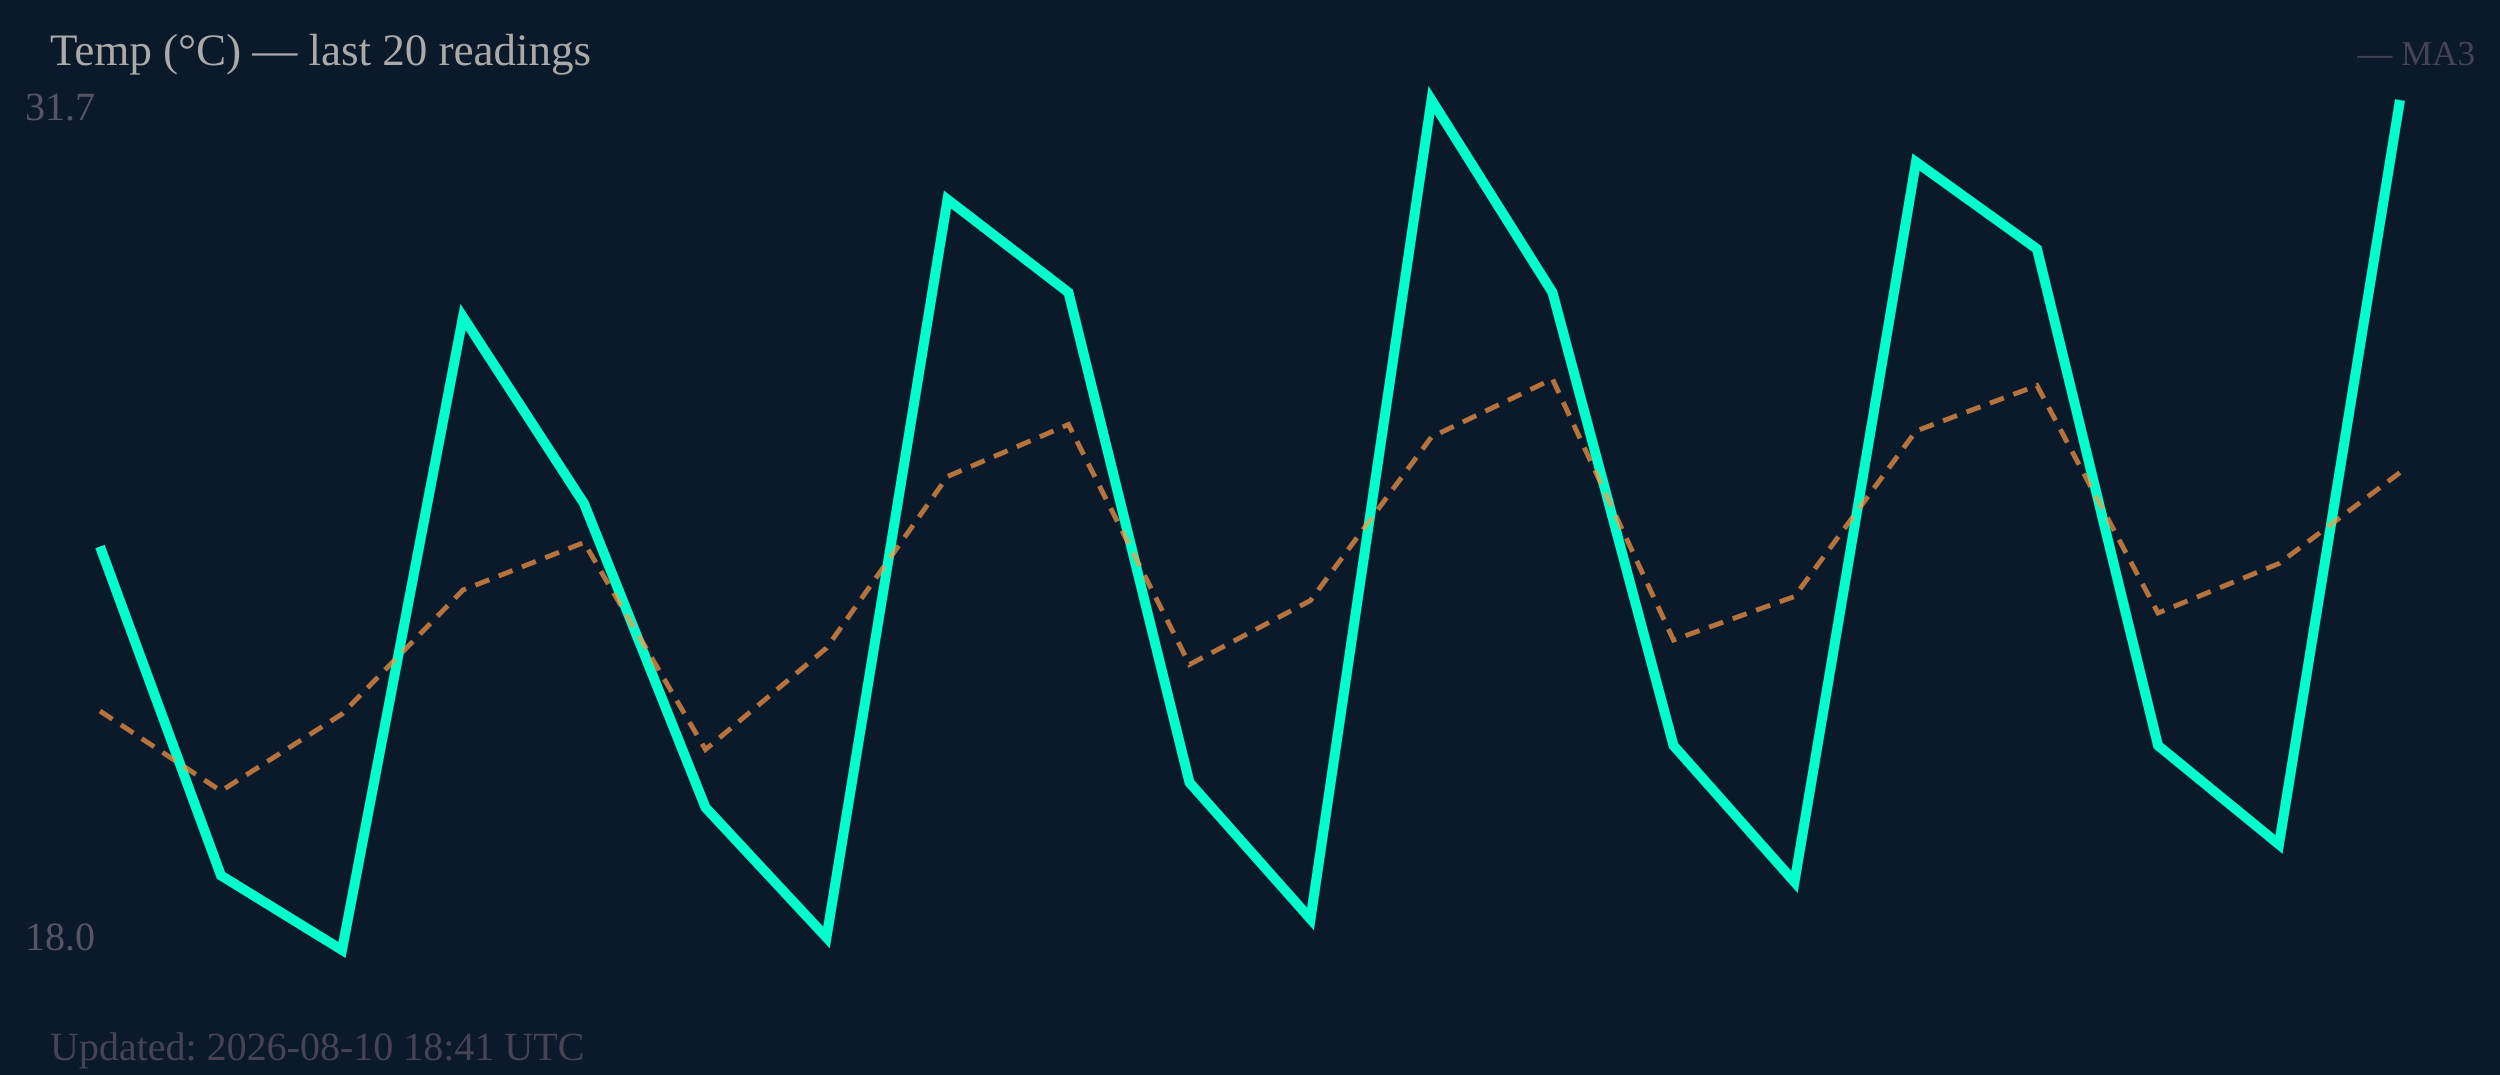
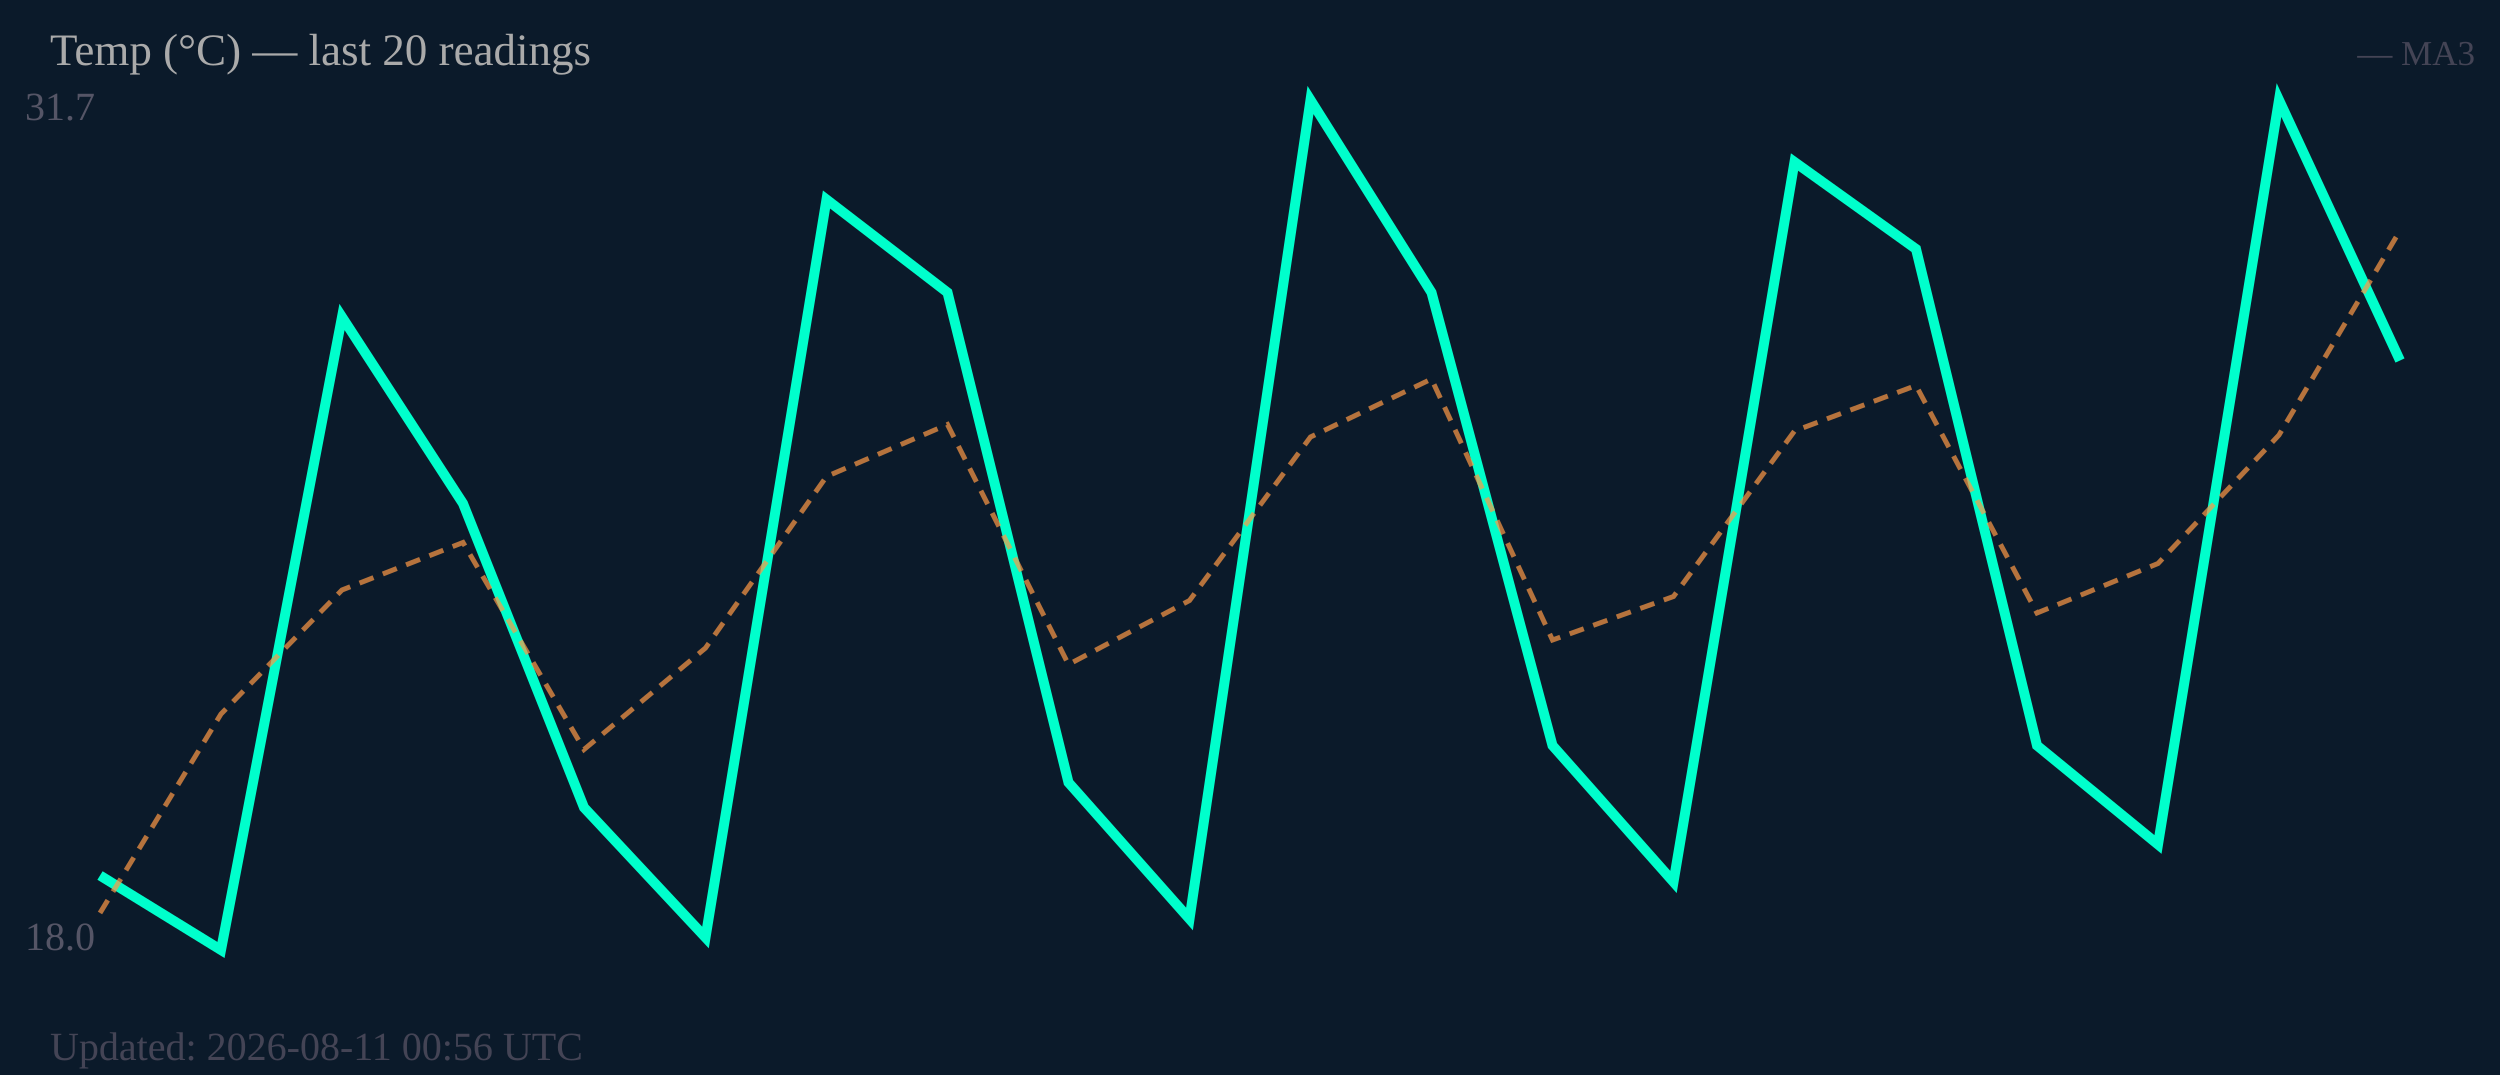
<svg xmlns="http://www.w3.org/2000/svg" width="500" height="215" viewBox="0 0 500 215">
  <rect width="500" height="215" fill="#0b1a2a" />
  <text x="5" y="24" font-size="8" fill="#556">31.7</text>
  <text x="5" y="190" font-size="8" fill="#556">18.0</text>
-   <polyline fill="none" stroke="#00ffcc" stroke-width="2" points="20.0,109.3 44.2,175.1 68.4,190.0 92.6,63.4 116.8,100.7 141.1,161.5 165.3,187.5 189.5,39.9 213.7,58.5 237.9,156.5 262.1,183.8 286.3,20.0 310.5,58.5 334.7,149.1 358.9,176.4 383.2,32.4 407.4,49.8 431.6,149.1 455.8,168.9 480.0,20.0" />
-   <polyline fill="none" stroke="#ff9944" stroke-width="1" stroke-dasharray="3,2" opacity="0.7" points="20.0,142.2 44.2,158.2 68.4,142.8 92.6,118.0 116.8,108.5 141.1,149.9 165.3,129.6 189.5,95.3 213.7,84.9 237.9,132.9 262.1,120.1 286.3,87.4 310.5,75.8 334.7,128.0 358.9,119.3 383.2,86.2 407.4,77.1 431.6,122.6 455.8,112.7 480.0,94.5" />
+   <polyline fill="none" stroke="#00ffcc" stroke-width="2" points="20.0,175.1 44.2,190.0 68.4,63.4 92.6,100.7 116.8,161.5 141.1,187.5 165.3,39.9 189.5,58.5 213.7,156.5 237.9,183.8 262.1,20.0 286.3,58.5 310.5,149.1 334.7,176.4 358.9,32.4 383.2,49.8 407.4,149.1 431.6,168.9 455.8,20.0 480.0,72.1" />
+   <polyline fill="none" stroke="#ff9944" stroke-width="1" stroke-dasharray="3,2" opacity="0.7" points="20.0,182.6 44.2,142.8 68.4,118.0 92.6,108.5 116.8,149.9 141.1,129.6 165.3,95.3 189.5,84.9 213.7,132.9 237.9,120.1 262.1,87.4 286.3,75.8 310.5,128.0 334.7,119.3 358.9,86.2 383.2,77.1 407.4,122.6 431.6,112.7 455.8,87.0 480.0,46.1" />
  <text x="10" y="13" font-size="9" fill="#aaa">Temp (°C) — last 20 readings</text>
  <text x="495" y="13" font-size="7" fill="#445" text-anchor="end">— MA3</text>
-   <text x="10" y="212" font-size="8" fill="#445">Updated: 2026-08-10 18:41 UTC</text>
+   <text x="10" y="212" font-size="8" fill="#445">Updated: 2026-08-11 00:56 UTC</text>
</svg>
